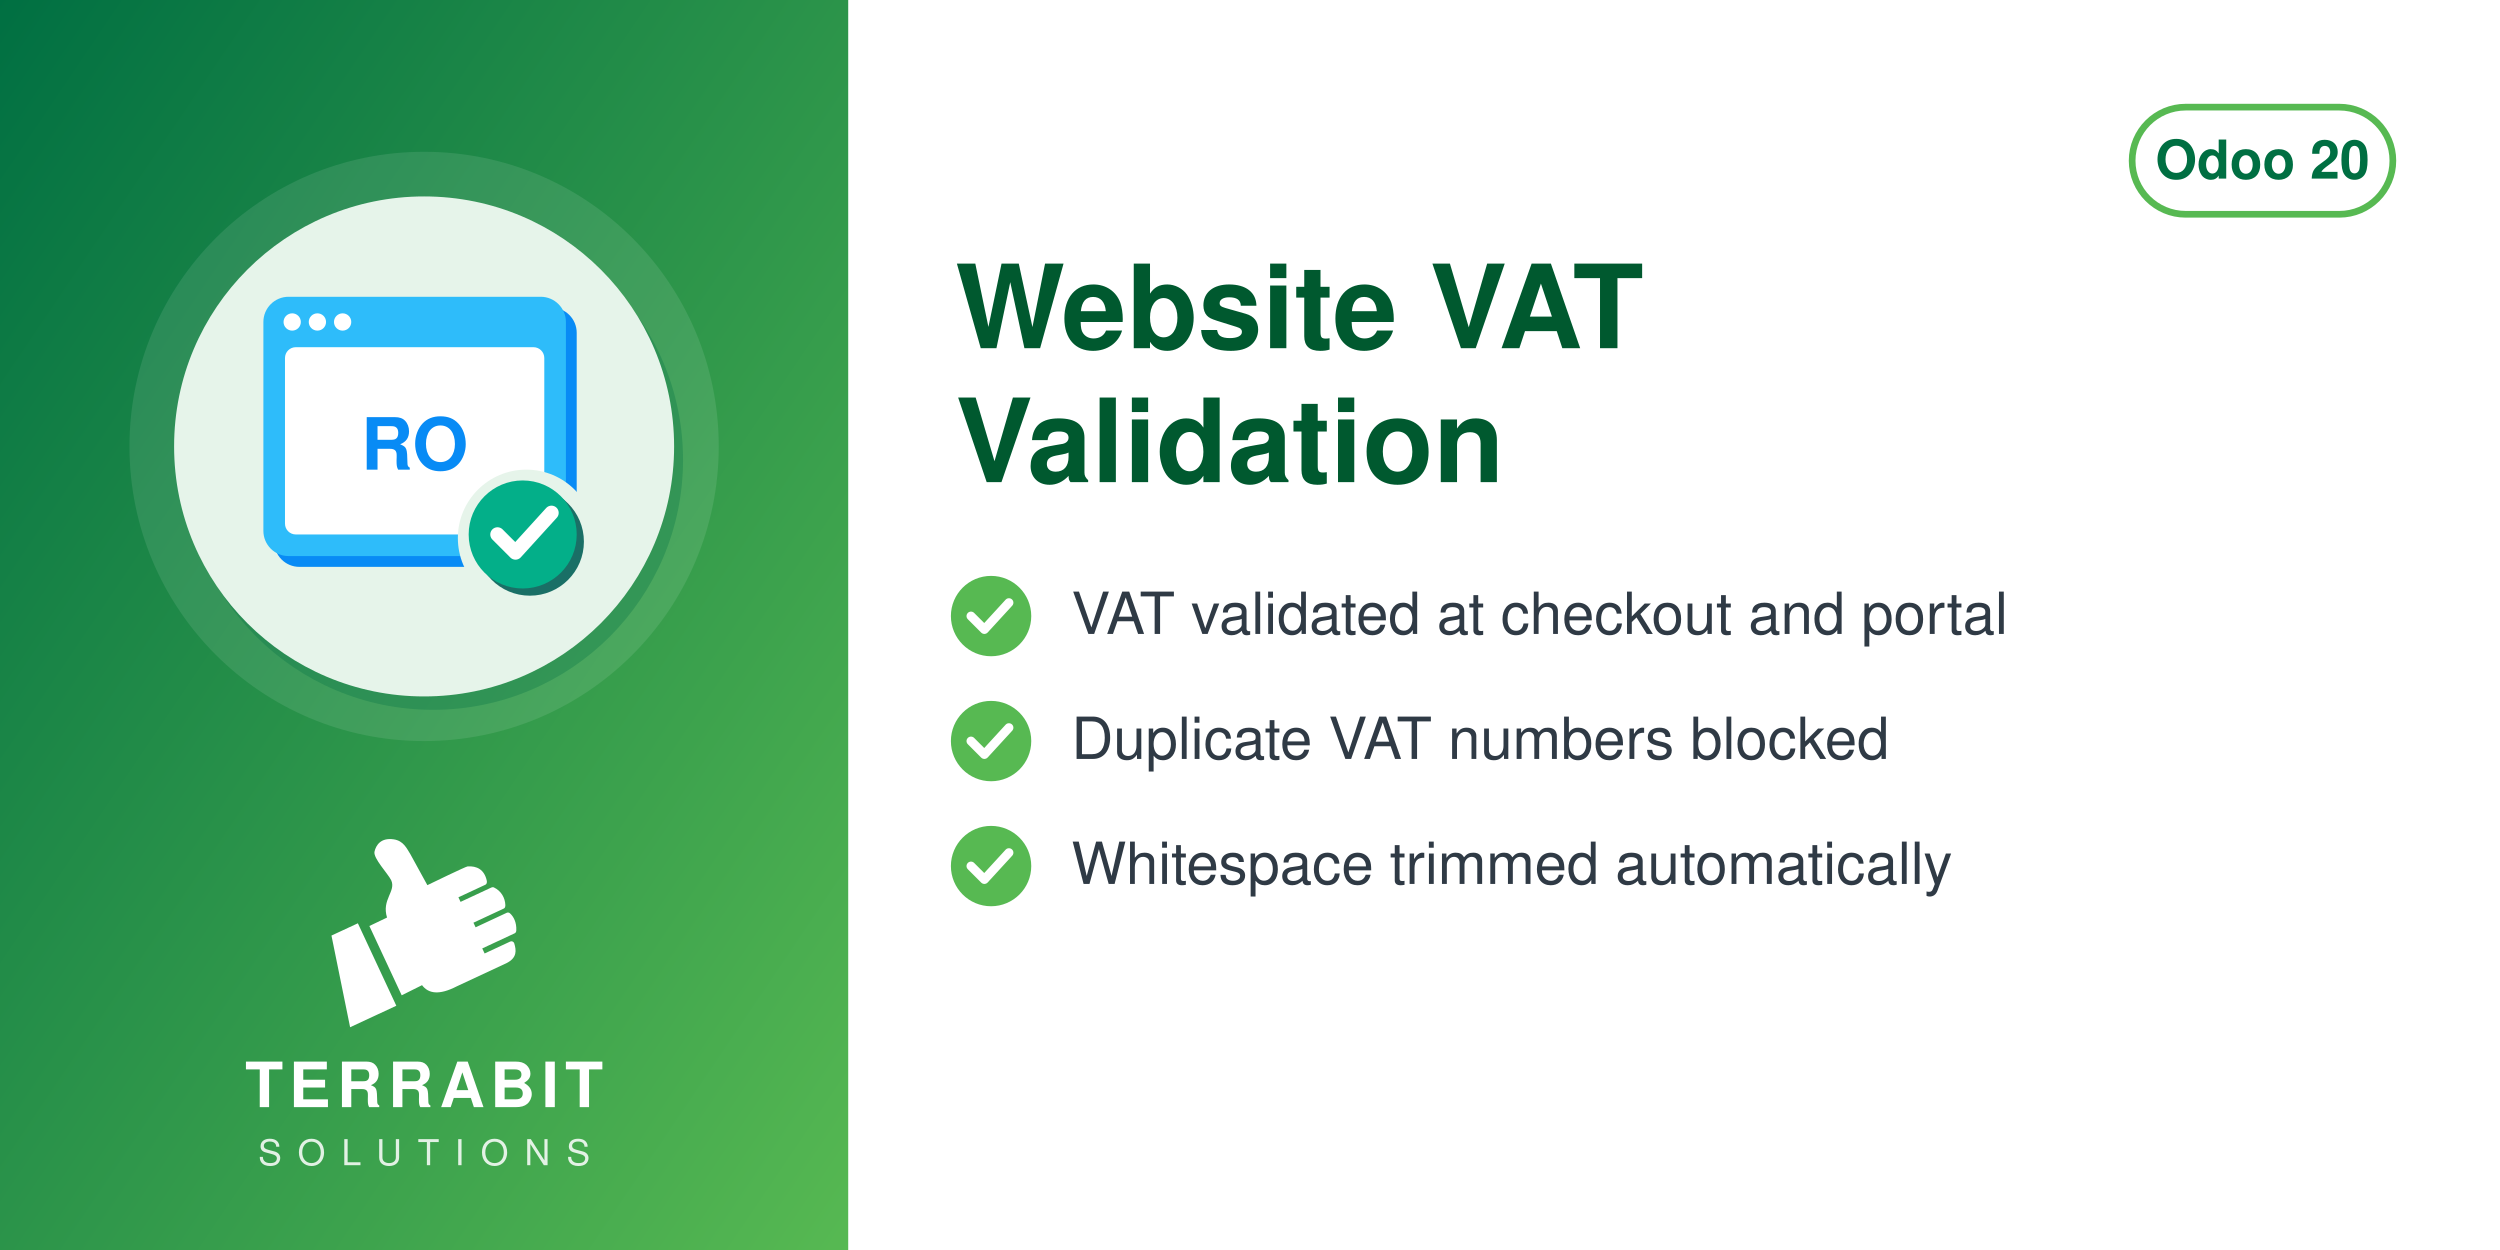
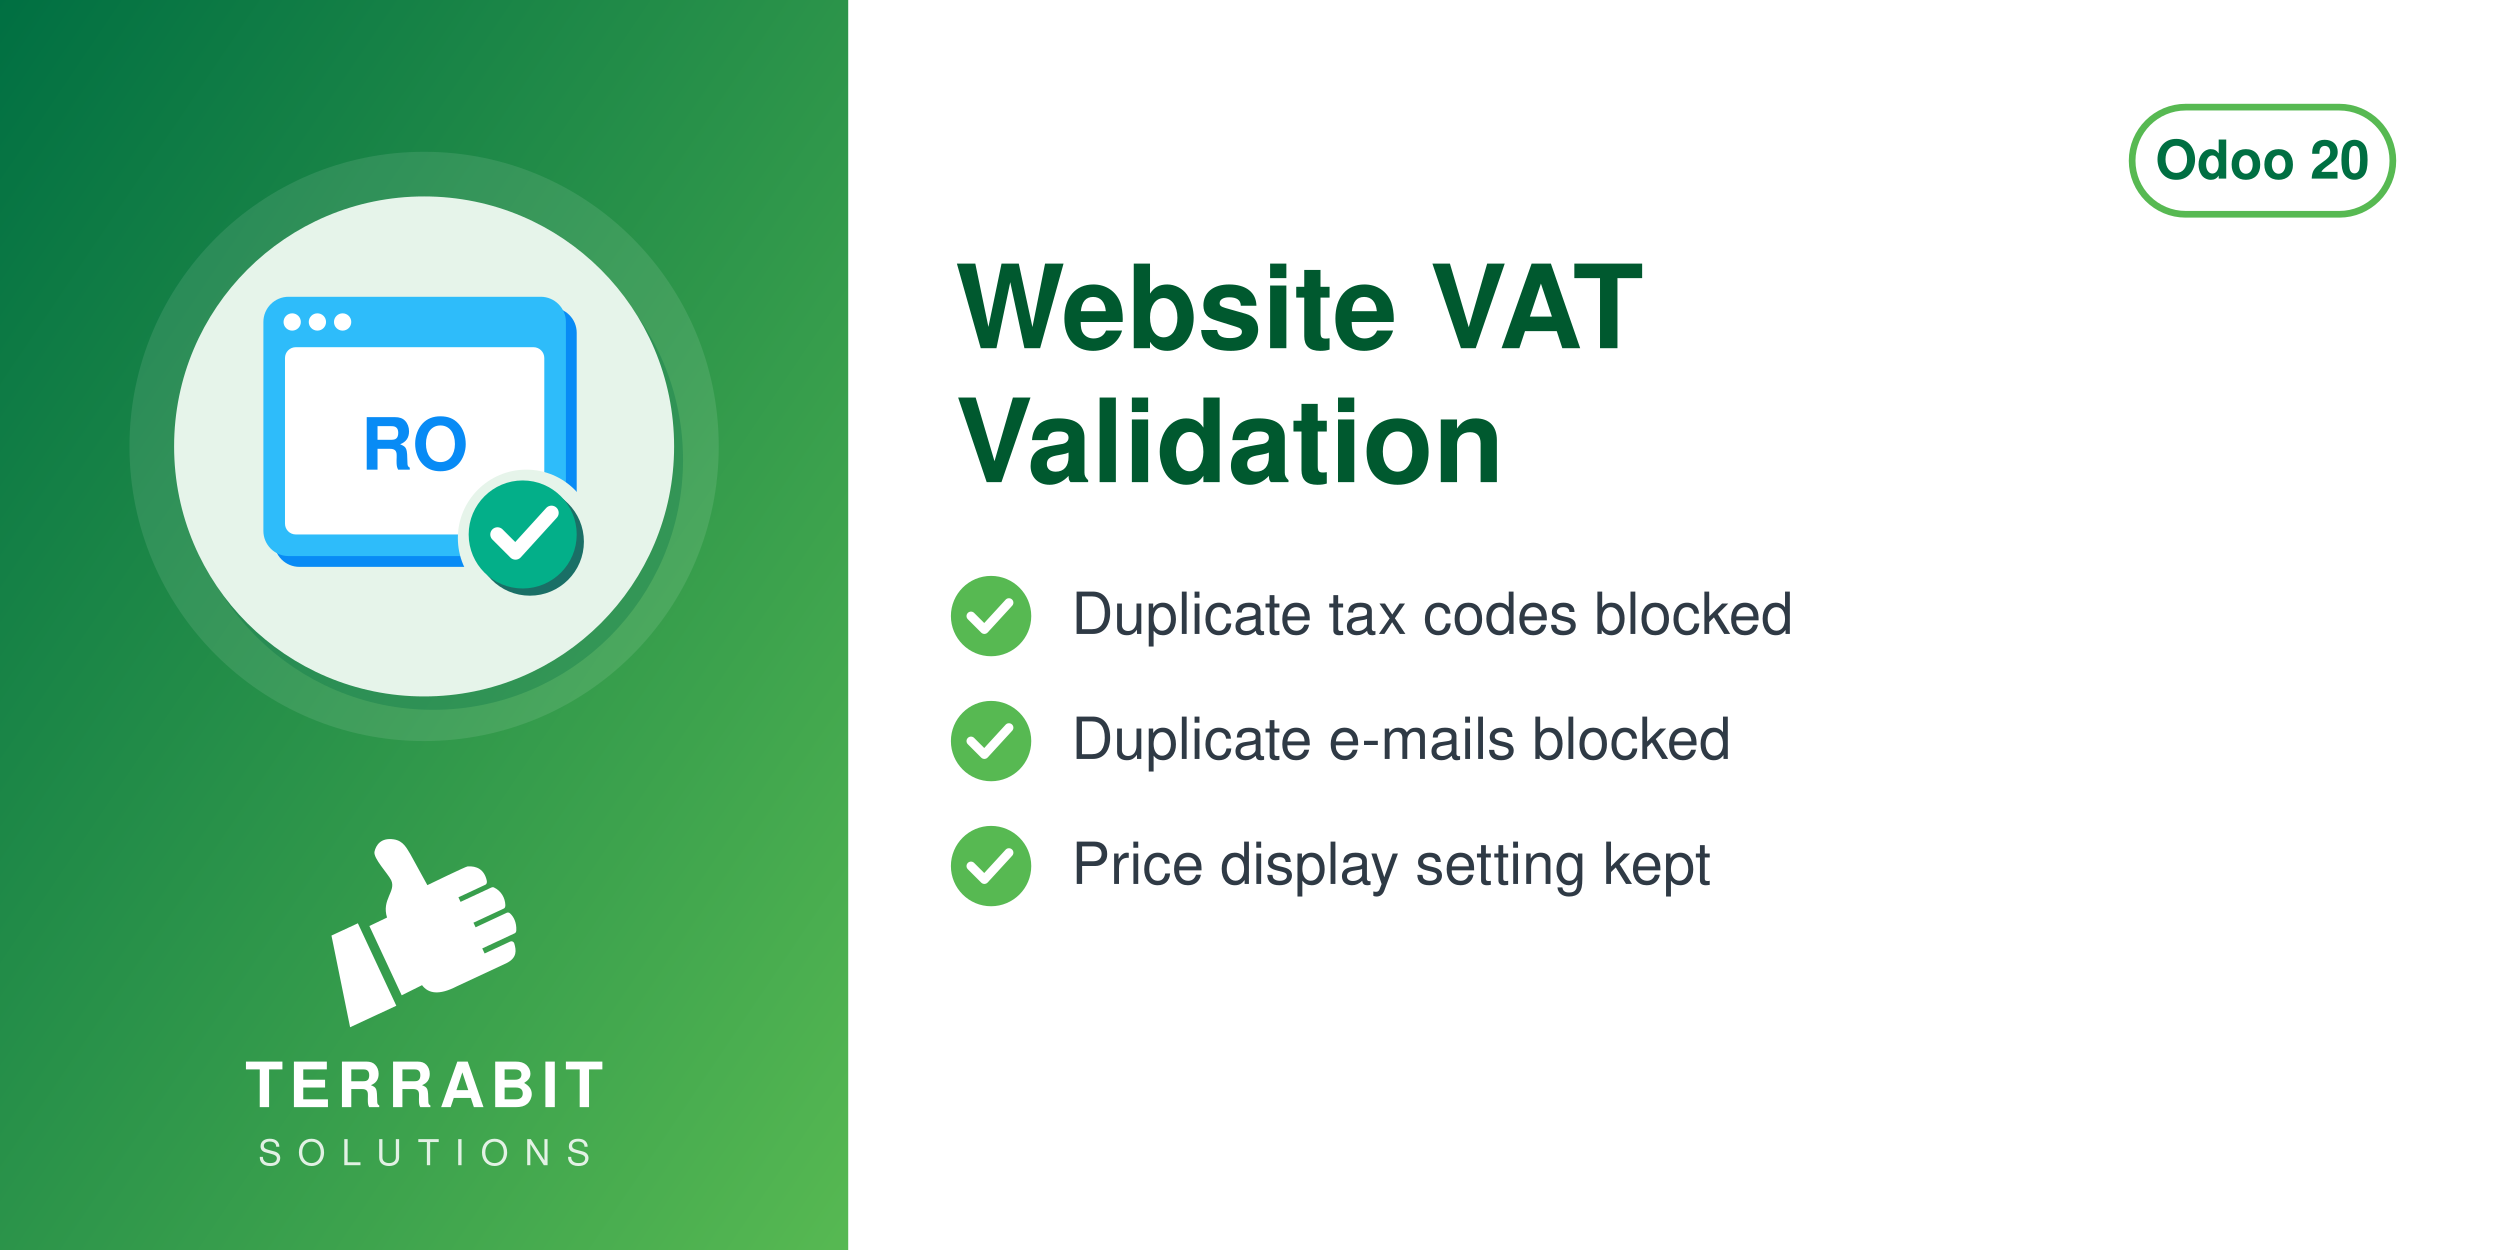
<svg xmlns="http://www.w3.org/2000/svg" width="560" height="280" viewBox="0 0 560 280">
  <defs>
    <linearGradient id="g" x1="0" y1="0" x2="1" y2="1">
      <stop offset="0" stop-color="#006F42" />
      <stop offset="1" stop-color="#57B952" />
    </linearGradient>
  </defs>
  <rect width="560" height="280" fill="#FFFFFF" />
  <rect width="190" height="280" fill="url(#g)" />
  <circle cx="95.0" cy="100" r="66" fill="white" opacity="0.10" />
  <circle cx="97.0" cy="103" r="56" fill="#006F42" opacity="0.30" />
  <circle cx="95.0" cy="100" r="56" fill="#E6F4EA" />
  <svg x="54.0" y="59.0" width="82" height="82" viewBox="0 0 100 100" preserveAspectRatio="xMidYMid meet">
    <g transform="translate(2.16,-0.72) scale(0.9838)">
      <defs>
        <mask id="mi-cut" maskUnits="userSpaceOnUse" x="-20" y="-20" width="140" height="140">
          <rect x="-20" y="-20" width="140" height="140" fill="#fff" />
          <circle cx="77" cy="77" r="19" fill="#000" />
        </mask>
      </defs>
      <g mask="url(#mi-cut)">
        <g transform="translate(3,3)" fill="#088BF5">
          <rect x="4" y="10" width="84" height="72" rx="7" />
        </g>
        <g fill="#2EBCFA">
          <rect x="4" y="10" width="84" height="72" rx="7" />
        </g>
        <rect x="10" y="24" width="72" height="52" rx="3" fill="#FFFFFF" />
        <g fill="#FFFFFF">
          <circle cx="12" cy="17" r="2.4" />
          <circle cx="19" cy="17" r="2.4" />
          <circle cx="26" cy="17" r="2.4" />
        </g>
        <text x="46" y="58" font-family="Helvetica, Arial, sans-serif" font-weight="bold" font-size="20" fill="#088BF5" text-anchor="middle">RO</text>
      </g>
      <circle cx="78" cy="78" r="15" fill="#1A6F66" />
      <circle cx="76" cy="76" r="15" fill="#03AF89" />
      <path d="M69,76 l5,5 l10,-11" fill="none" stroke="#FFFFFF" stroke-width="4" stroke-linecap="round" stroke-linejoin="round" />
    </g>
  </svg>
  <svg x="72.0" y="186" width="46" height="46" viewBox="4045 2535 3400 3400" preserveAspectRatio="xMidYMid meet">
    <path fill="#FFFFFF" d="M4648.32 4073.59l636.59 1365.17 -765.09 355.96 -308.63 -1517.87 437.13 -203.26zm725.61 1192.32l336.75 -167.88c105.65,140.85 282.69,170.72 576.82,18.8l819.92 -382.33c181.4,-90.13 164.26,-214.57 130.07,-328.43 -4.28,-14.25 -13.68,-24.81 -27.34,-30.7 -13.67,-5.89 -27.61,-5.11 -41.09,1.18l-422.32 196.93 -39.04 -83.72 538.07 -250.91c16.64,-7.76 24.7,-27.69 25.58,-46.04 6.48,-134.33 -44.36,-230.89 -105.84,-285.23 -15.2,-13.44 -35.71,-15.59 -54.12,-7l-513.92 239.64 -35.6 -76.34 506.31 -236.1c17.69,-8.25 22.52,-36.93 21.83,-56.45 -4.1,-117.31 -67.62,-232.74 -187.72,-290.66 -13.94,-6.72 -28.64,-6.36 -42.69,0.19l-511.21 238.38 -35.37 -75.86 448.98 -209.36c20.44,-9.53 25.81,-42.28 21.02,-64.32 -41.02,-189.07 -167.92,-247.8 -318.14,-237.87 -29.39,1.94 -589.86,273.16 -665.95,310.54l-281.84 -513.57c-59.06,-93.13 -112.7,-221.7 -276.47,-245.13 -211.24,-30.22 -291.56,94.38 -316.89,203.13 -25.32,108.75 223.84,365.99 276.05,473.69 85.52,184.27 -161.86,318.11 -68.41,617.99l-292.54 139.94 535.09 1147.51z" />
  </svg>
  <text x="95.0" y="248" text-anchor="middle" font-family="Helvetica,Arial,sans-serif" font-size="14" font-weight="800" letter-spacing="1.4" fill="white">TERRABIT</text>
  <text x="95.0" y="261" text-anchor="middle" font-family="Helvetica,Arial,sans-serif" font-size="8" font-weight="500" letter-spacing="3.6" fill="white" opacity="0.85">SOLUTIONS</text>
  <g>
    <rect x="477.6" y="24" width="58.4" height="24" rx="12" fill="none" stroke="#57B952" stroke-width="1.5" />
    <text x="506.8" y="40" text-anchor="middle" font-family="Helvetica,Arial,sans-serif" font-size="12" font-weight="700" fill="#006F42">Odoo 20</text>
  </g>
  <text x="214" y="78" font-family="Helvetica,Arial,sans-serif" font-size="26" font-weight="700" fill="#00592F">Website VAT</text>
  <text x="214" y="108" font-family="Helvetica,Arial,sans-serif" font-size="26" font-weight="700" fill="#00592F">Validation</text>
  <circle cx="222" cy="138" r="9" fill="#57B952" />
  <path d="M217.5 138 l3 3 l5.5 -6" fill="none" stroke="white" stroke-width="2" stroke-linecap="round" stroke-linejoin="round" />
-   <text x="240" y="142" font-family="Helvetica,Arial,sans-serif" font-size="13" fill="#2F3A45">VAT validated at checkout and portal</text>
+   <text x="240" y="142" font-family="Helvetica,Arial,sans-serif" font-size="13" fill="#2F3A45">Duplicate tax codes blocked</text>
  <circle cx="222" cy="166" r="9" fill="#57B952" />
  <path d="M217.5 166 l3 3 l5.5 -6" fill="none" stroke="white" stroke-width="2" stroke-linecap="round" stroke-linejoin="round" />
-   <text x="240" y="170" font-family="Helvetica,Arial,sans-serif" font-size="13" fill="#2F3A45">Duplicate VAT numbers blocked</text>
+   <text x="240" y="170" font-family="Helvetica,Arial,sans-serif" font-size="13" fill="#2F3A45">Duplicate e-mails blocked</text>
  <circle cx="222" cy="194" r="9" fill="#57B952" />
  <path d="M217.5 194 l3 3 l5.5 -6" fill="none" stroke="white" stroke-width="2" stroke-linecap="round" stroke-linejoin="round" />
-   <text x="240" y="198" font-family="Helvetica,Arial,sans-serif" font-size="13" fill="#2F3A45">Whitespace trimmed automatically</text>
+   <text x="240" y="198" font-family="Helvetica,Arial,sans-serif" font-size="13" fill="#2F3A45">Price display setting kept</text>
</svg>
